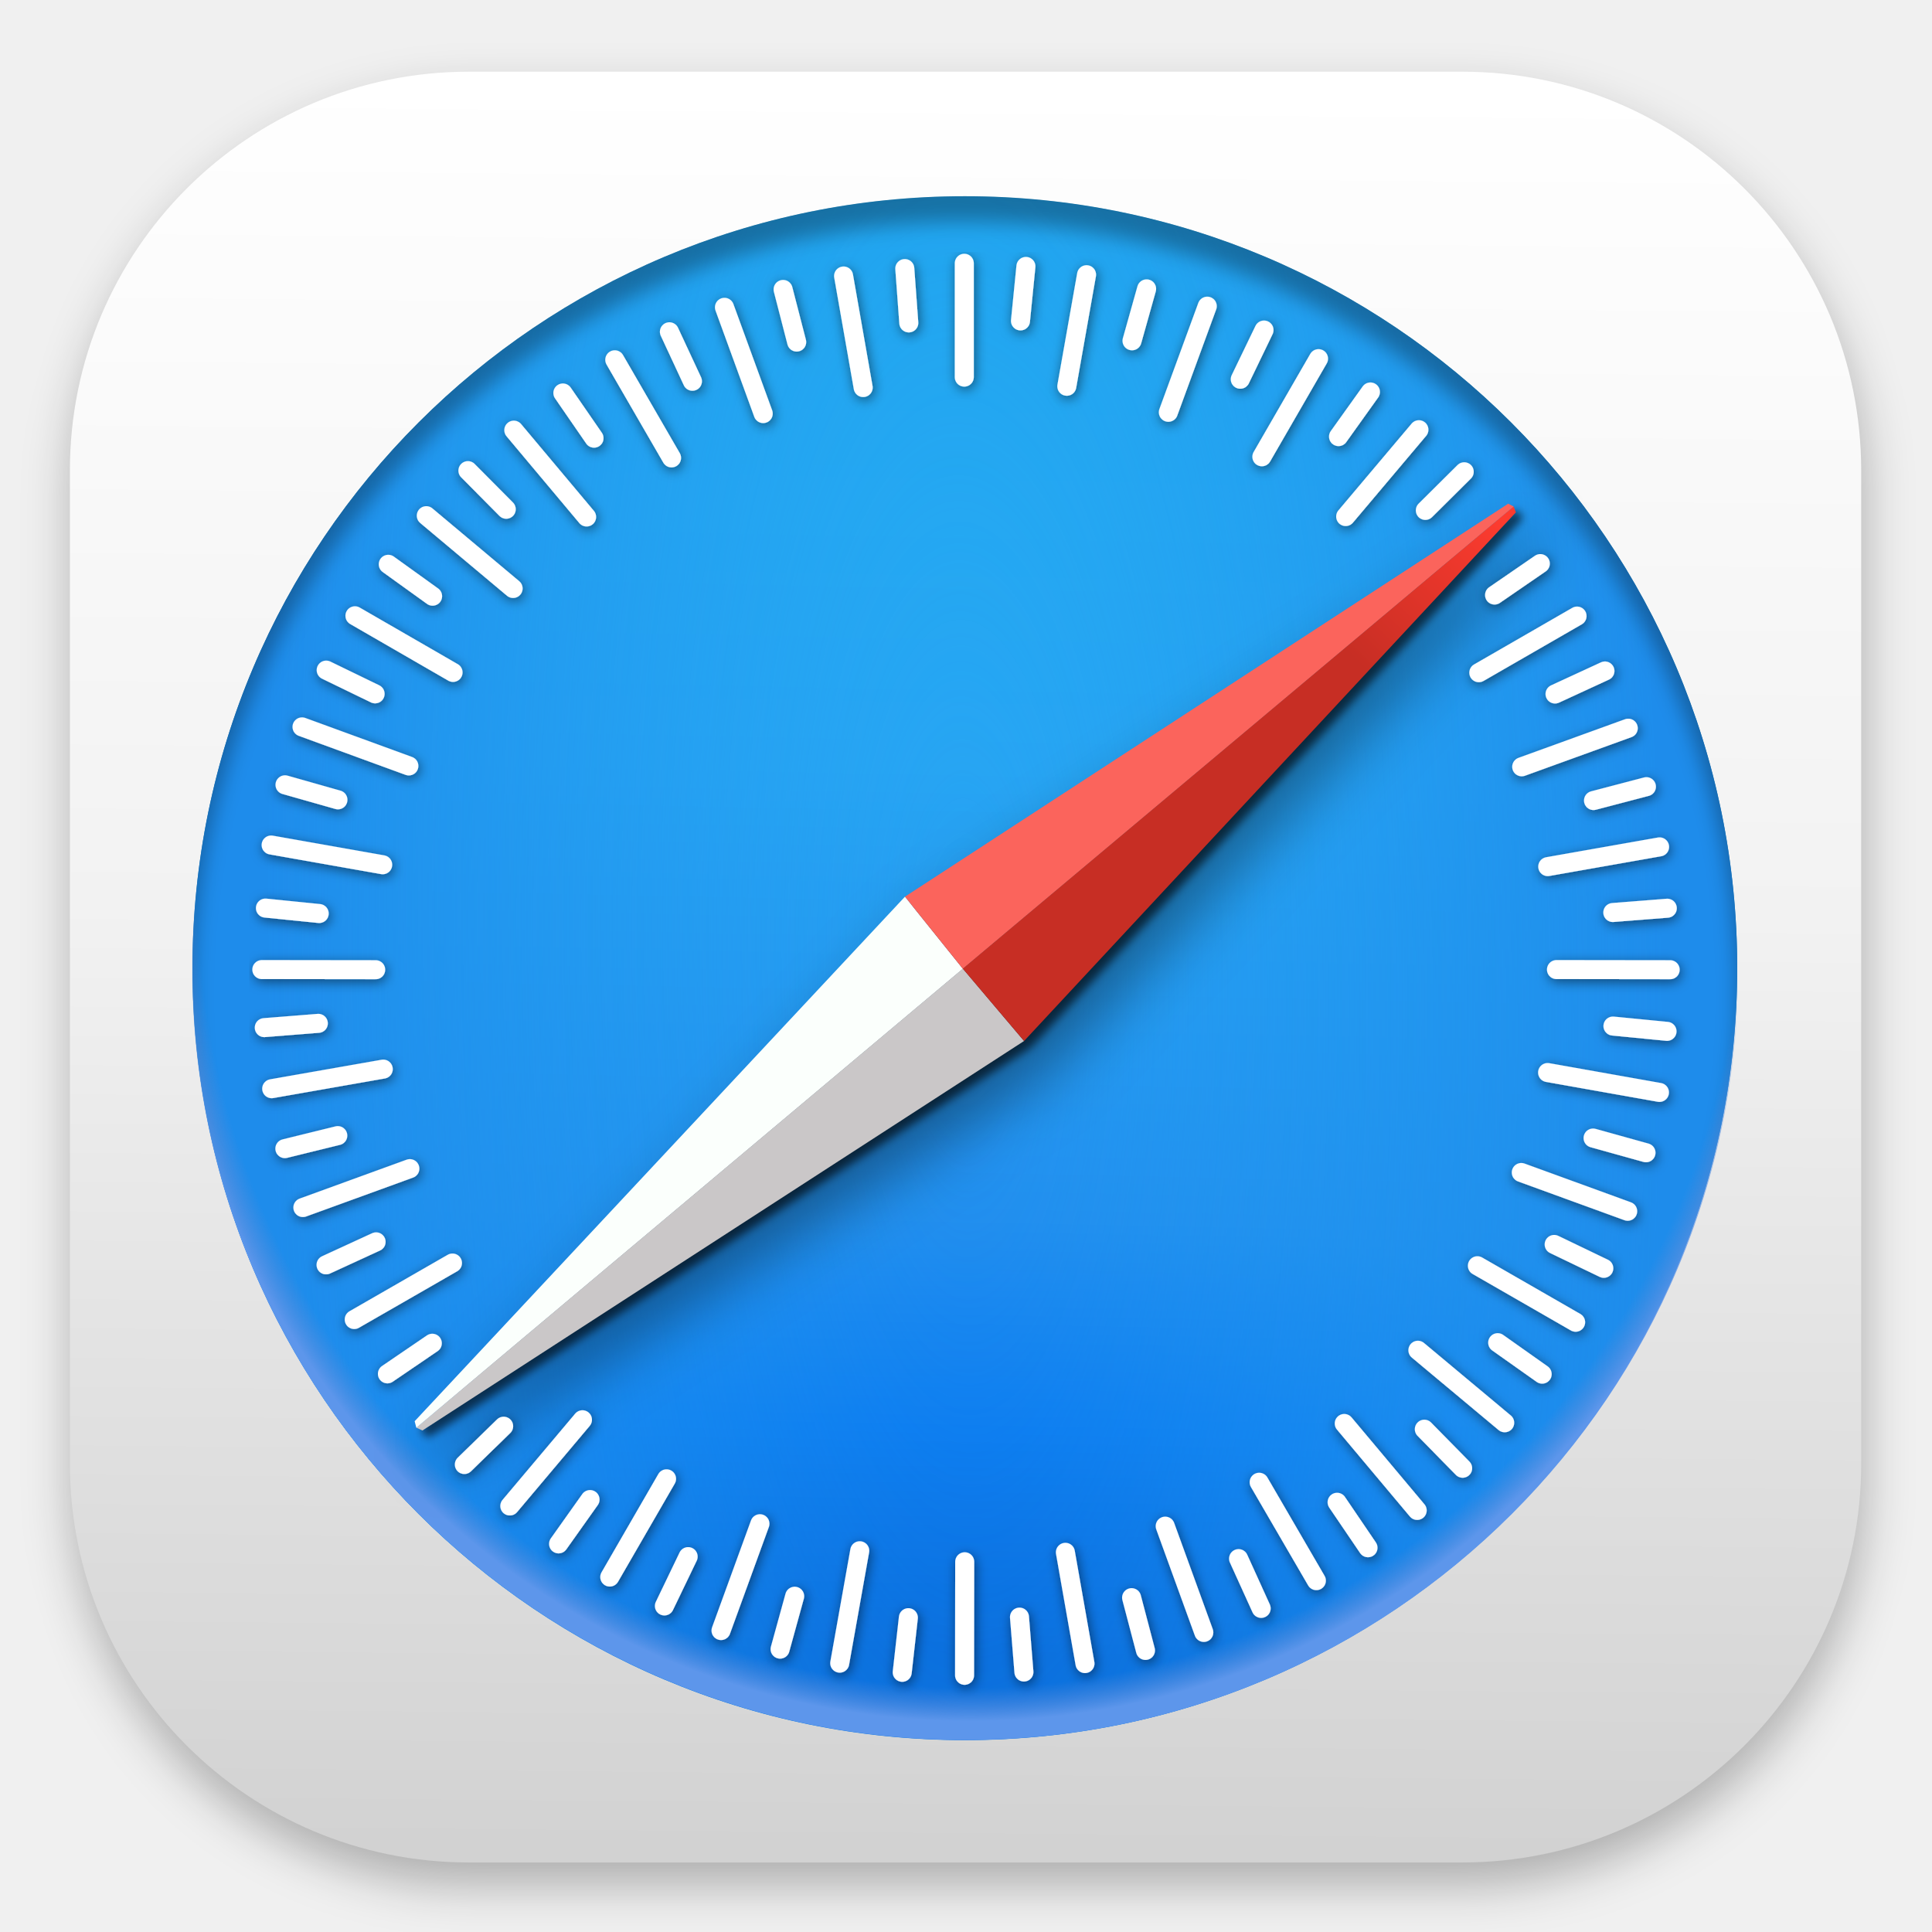
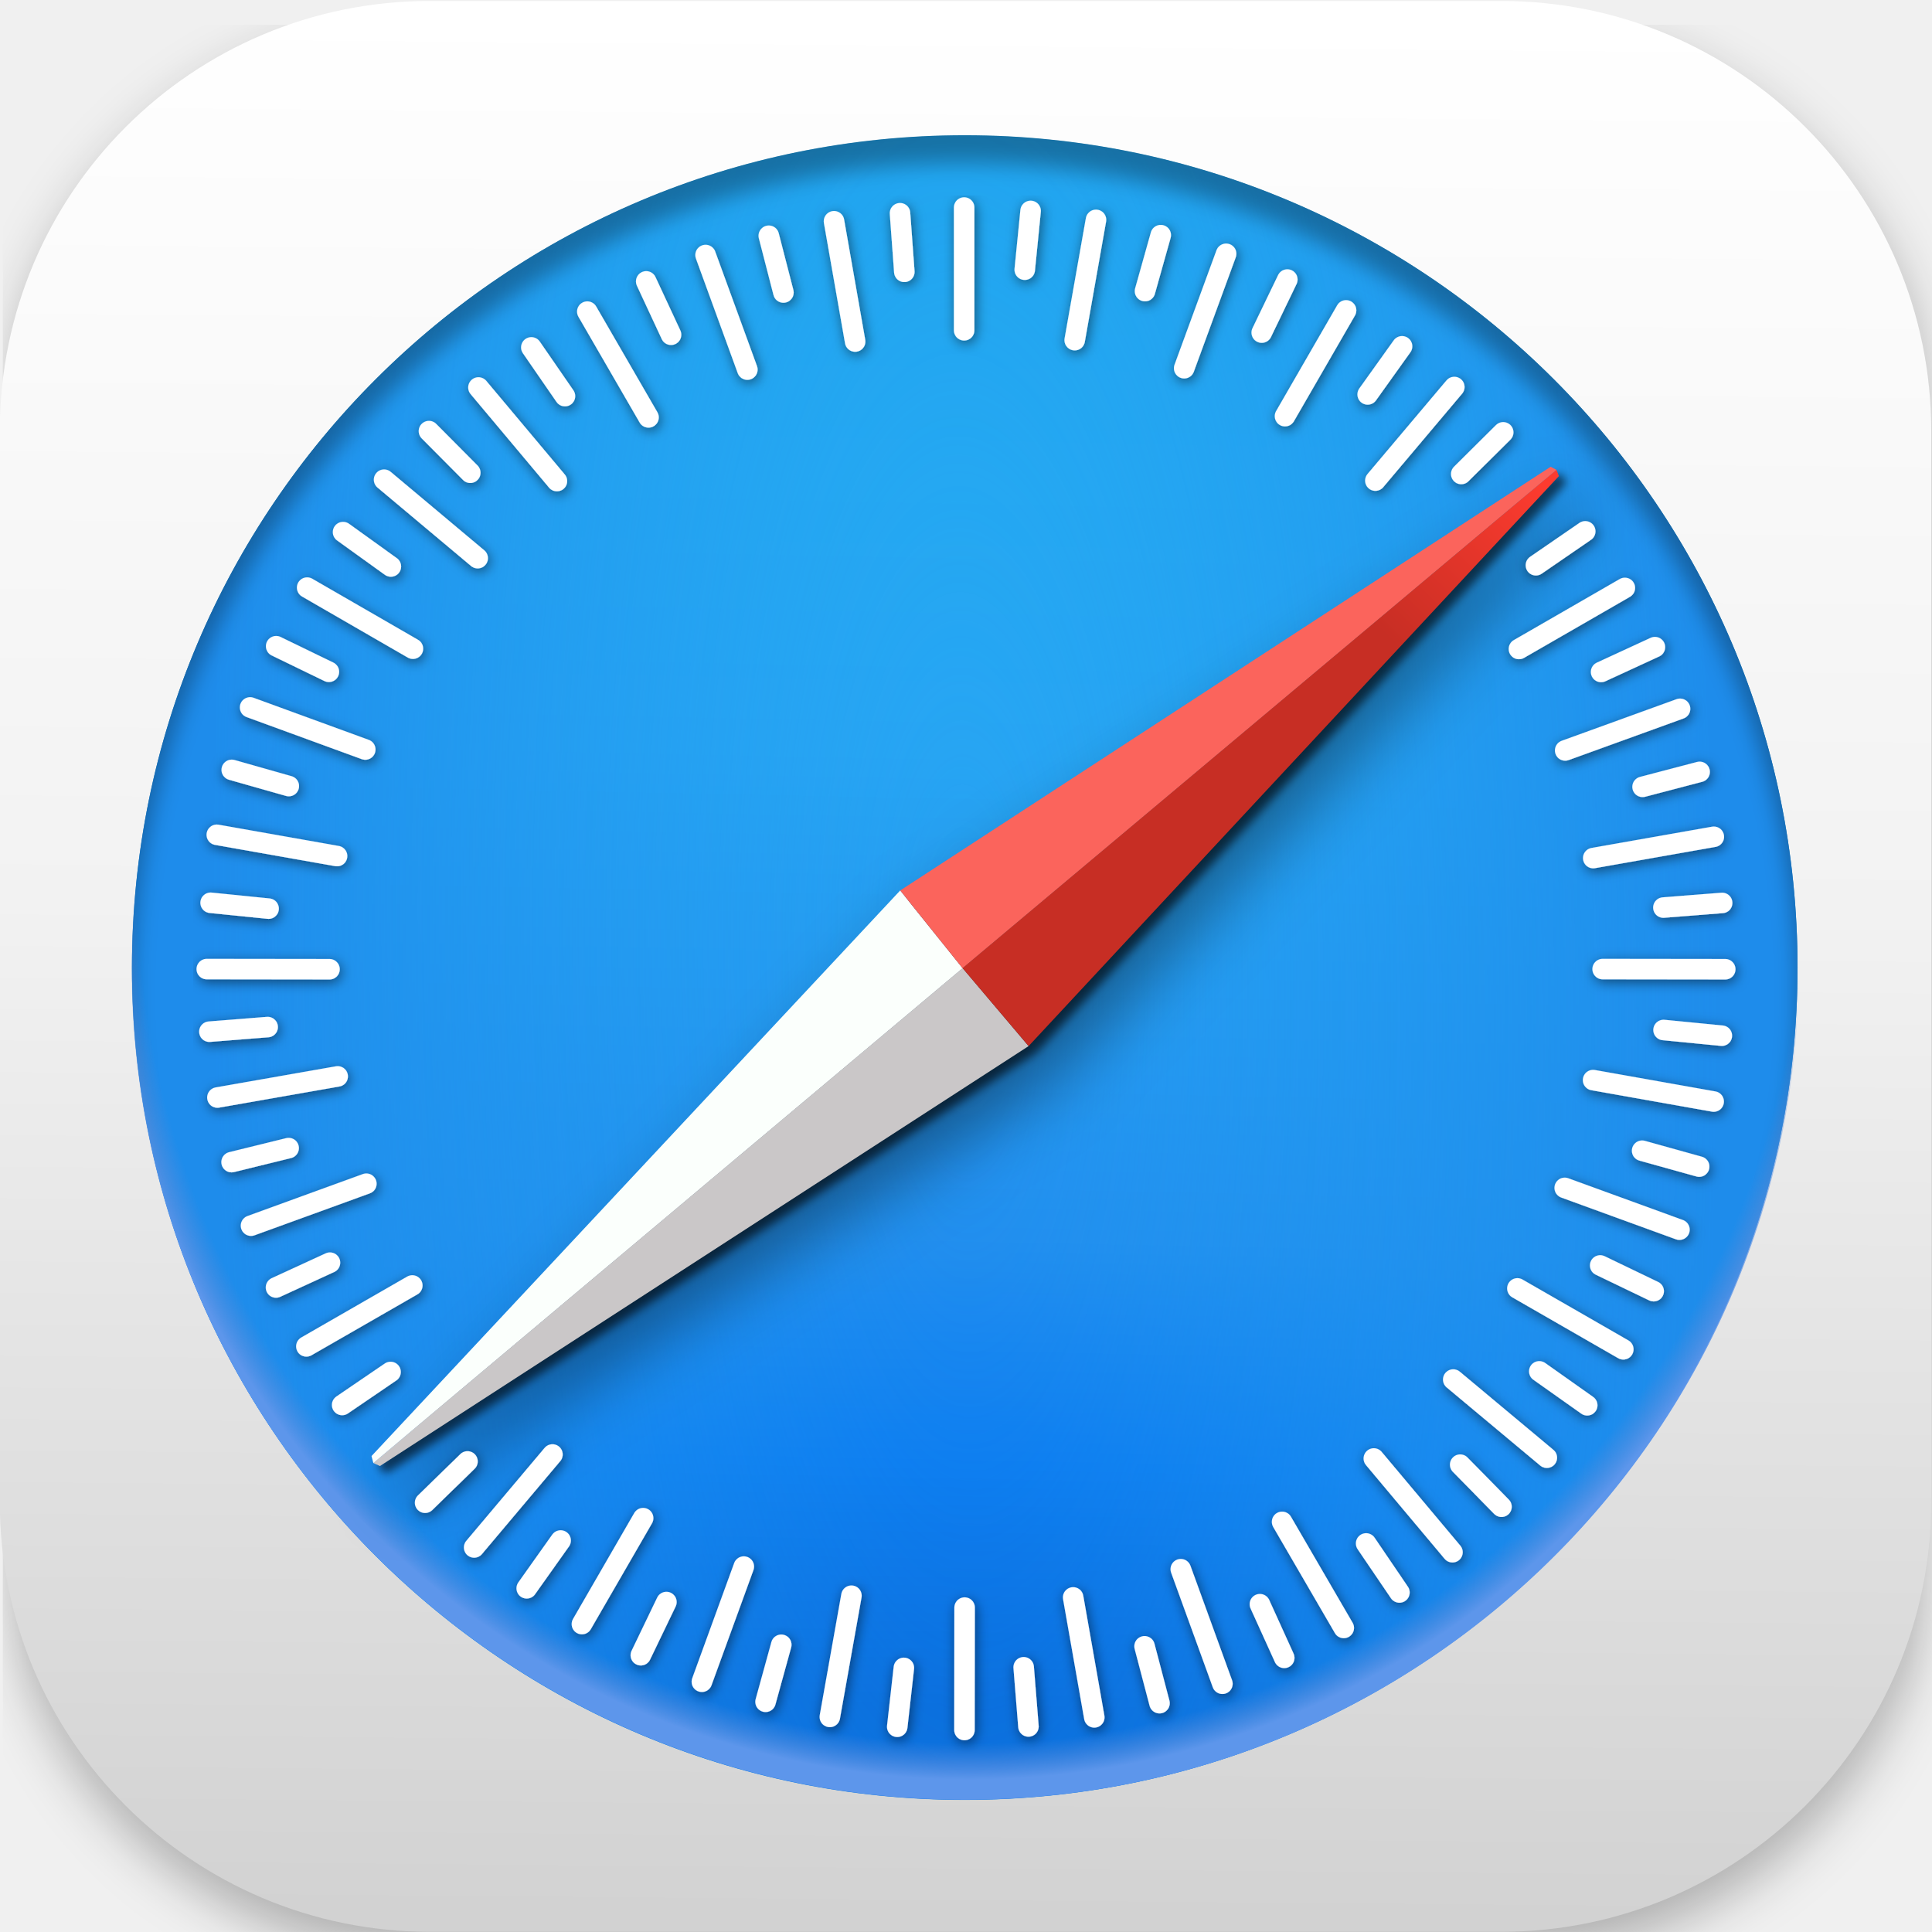
- <svg xmlns="http://www.w3.org/2000/svg" xmlns:xlink="http://www.w3.org/1999/xlink" viewBox="194.5 190.1 135.1 135.1">
+ <svg xmlns="http://www.w3.org/2000/svg" xmlns:xlink="http://www.w3.org/1999/xlink" viewBox="199.4 195.05 125.3 125.3">
  <style>.b{color-interpolation-filters:srgb}.c{flood-opacity:.31}</style>
  <defs>
    <linearGradient id="a" x1="132.55" x2="134.37" y1="111.67" y2="-105.3" xlink:href="#b">
      <stop offset="0" stop-color="#d2d2d2" />
      <stop offset=".53" stop-color="#f2f2f2" />
      <stop offset="1" stop-color="#fff" />
    </linearGradient>
    <linearGradient id="b" gradientUnits="userSpaceOnUse" />
    <linearGradient id="c" x1="65.44" x2="67.4" y1="115.72" y2="17.14" xlink:href="#b">
      <stop offset="0" stop-color="#005ad5" />
      <stop offset=".16" stop-color="#0875f0" />
      <stop offset=".31" stop-color="#218cee" />
      <stop offset=".63" stop-color="#27a5f3" />
      <stop offset=".81" stop-color="#25aaf2" />
      <stop offset="1" stop-color="#21aaef" />
    </linearGradient>
    <linearGradient id="d" x1="158.7" x2="176.28" y1="96.71" y2="79.53" xlink:href="#b">
      <stop offset="0" stop-color="#c72e24" />
      <stop offset="1" stop-color="#fd3b2f" />
    </linearGradient>
    <filter id="e" class="b">
      <feFlood flood-opacity=".28" />
      <feComposite in2="SourceGraphic" operator="in" />
      <feGaussianBlur stdDeviation="3" />
      <feOffset dx=".3" dy="2.8" />
      <feComposite in="SourceGraphic" />
    </filter>
    <filter id="f" class="b">
      <feFlood class="c" />
      <feComposite class="c" in2="SourceGraphic" operator="out" />
      <feGaussianBlur flood-opacity=".3" stdDeviation=".7" />
      <feOffset dy="1.8" />
      <feComposite in2="SourceGraphic" operator="atop" />
    </filter>
    <filter id="g" class="b">
      <feFlood flood-opacity=".61" />
      <feComposite in2="SourceGraphic" operator="in" />
      <feGaussianBlur stdDeviation=".5" />
      <feOffset dx=".8" dy=".8" />
      <feComposite in="SourceGraphic" result="A" />
      <feColorMatrix values="0 0 0 -1 0 0 0 0 -1 0 0 0 0 -1 0 0 0 0 1 0" />
      <feFlood flood-opacity=".4" />
      <feComposite in2="A" operator="in" />
      <feGaussianBlur stdDeviation="3.8" />
      <feOffset dx="2.3" dy="3.3" />
      <feComposite in="A" />
    </filter>
    <filter id="h" width="110%" height="110%" x="-1%" y="-1%">
      <feGaussianBlur in="SourceAlpha" stdDeviation=".4" />
      <feOffset dx=".1" dy=".2" />
      <feComponentTransfer result="A">
        <feFuncA type="linear" />
      </feComponentTransfer>
      <feFlood flood-color="rgba(0,0,0,0.5)" />
      <feComposite in2="A" operator="in" />
      <feMerge>
        <feMergeNode />
        <feMergeNode in="SourceGraphic" />
      </feMerge>
    </filter>
    <radialGradient id="i" cx="-69.88" cy="69.29" r="54.01" gradientTransform="matrix(.9023 -.01249 .0377 2.7234 -9.44 -120.29)" xlink:href="#b">
      <stop offset="0" stop-color="#24a5f3" stop-opacity=".01" />
      <stop offset="1" stop-color="#1e8ceb" stop-opacity=".98" />
    </radialGradient>
    <radialGradient id="j" cx="109.35" cy="13.76" r="93.08" gradientTransform="matrix(-.01822 1.0922 -1.042 -.01765 136.95 -115.33)" xlink:href="#b">
      <stop offset="0" stop-opacity="0" />
      <stop offset=".96" stop-color="#5488d6" stop-opacity="0" />
      <stop offset="1" stop-color="#5d96eb" />
    </radialGradient>
  </defs>
  <rect width="220" height="220" x="22" y="-106.53" fill="url(#a)" filter="url(#e)" ry="49" transform="matrix(.56938 0 0 .56921 186.86 255.75)" />
  <g filter="url(#f)" transform="translate(194.2 190.07)">
    <ellipse cx="67.77" cy="67.73" fill="url(#c)" paint-order="stroke fill markers" rx="54.01" ry="53.98" />
    <ellipse cx="-69.88" cy="69.29" fill="url(#i)" rx="54.01" ry="53.98" transform="translate(137.65 -1.55)" />
  </g>
  <ellipse cx="120" cy="14.15" fill="url(#j)" rx="93.08" ry="93.67" transform="matrix(.58082 0 0 .57636 192.3 249.63)" />
  <g filter="url(#g)" transform="matrix(.58289 0 0 .56508 196.8 181.63)">
    <path fill="#cac7c8" d="m46 191.66.73.35 72.18-48.2-7.34-8.95L46 191.66Z" />
    <path fill="#fbfffc" d="m45.8 190.87.2.8 65.57-56.8-6.95-8.92-58.83 64.92Z" />
    <path fill="url(#d)" d="m118.91 143.81-7.35-8.95 66.08-57.2.27.73-59 65.42Z" />
    <path fill="#fb645c" d="m104.62 125.95 6.94 8.92 66.08-57.2-.65-.35-72.37 48.63Z" />
  </g>
  <path stroke="#fff" stroke-linecap="round" stroke-miterlimit="1" stroke-width="1.33" d="m286.59 278.44 3.14-2.14m-11.23-17.8 7.8-1.37m-8.32-2.9 3.78-.3m-3.3-12.47 7.8 1.38m-8.2 3.03 3.76.38m-1.2-13.05 7.47 2.73m-3.77-10.5 6.86 3.96m-1.87-10.96 6.07 5.09m.05-11.07 5.09 6.07m1.97-10.99 3.97 6.86m3.7-10.53 2.71 7.43m5.62-9.62 1.37 7.8m15.62-7.89-1.38 7.8m9.82-5.6-2.72 7.42m10.5-3.75-3.96 6.86m10.98-1.89-5.12 6.07m16.18 6.96-6.87 3.96m10.45 3.88-7.45 2.7m9.64 5.6-7.82 1.38m7.81 15.79-7.82-1.39m5.6 9.7-7.44-2.71m3.8 10.47-6.87-3.95m1.91 10.98-6.07-5.07m-.05 11.2-5.1-6.08m-1.95 10.99-4-6.88m-3.87 10.5-2.7-7.43m-5.61 9.61-1.37-7.78m-15.78 7.75 1.4-7.86m-9.7 5.58 2.72-7.47m-10.5 3.73 3.97-6.87m-10.96 1.9 5.08-6.03m-8.26 3.13 2.75-2.68m3.84 8.23 2.2-3.1m5.2 7.44 1.66-3.45m6.43 6.47 1.02-3.7m7.52 5.32.43-3.82m8.08 3.8-.31-3.84m8.81 2.33-.97-3.69m9.06.75-1.58-3.48m9.05-.76-2.16-3.18m8.78-2.38-2.68-2.73m8.24-3.85-3.11-2.2m7.42-5.2-3.47-1.67m6.42-6.41-3.7-1.03m5.17-7.46-3.78-.37m3.8-8.24-3.81.3m2.35-8.8-3.7.97m.8-9.06-3.49 1.61m-1.03-9.12-3.2 2.2m-2.12-8.62-2.72 2.7m-3.84-8.28-2.23 3.12m-5.21-7.45-1.66 3.44m-6.55-6.32-1.02 3.63m-7.42-5.2-.38 3.81m-8.09-3.66.28 3.8m-8.79-2.34.95 3.68m-8.9-.72 1.61 3.46m-9.06.82 2.18 3.16m-8.82 2.27 2.68 2.7m-8.25 3.85 3.1 2.23m-7.44 5.17 3.42 1.66m-6.3 6.36 3.7 1.05m-3.71 24.39 3.7-.91m-2.44 5.03 7.48-2.72m-5.86 6.73 3.5-1.61m-1.53 5.43 6.87-3.95m-13.33-20.52 7.96.01m41.16-41.44v-7.96m.02 98.74.01-7.94m49.33-41.4-7.95-.01" filter="url(#h)" transform="translate(-65 7.73)" />
</svg>
